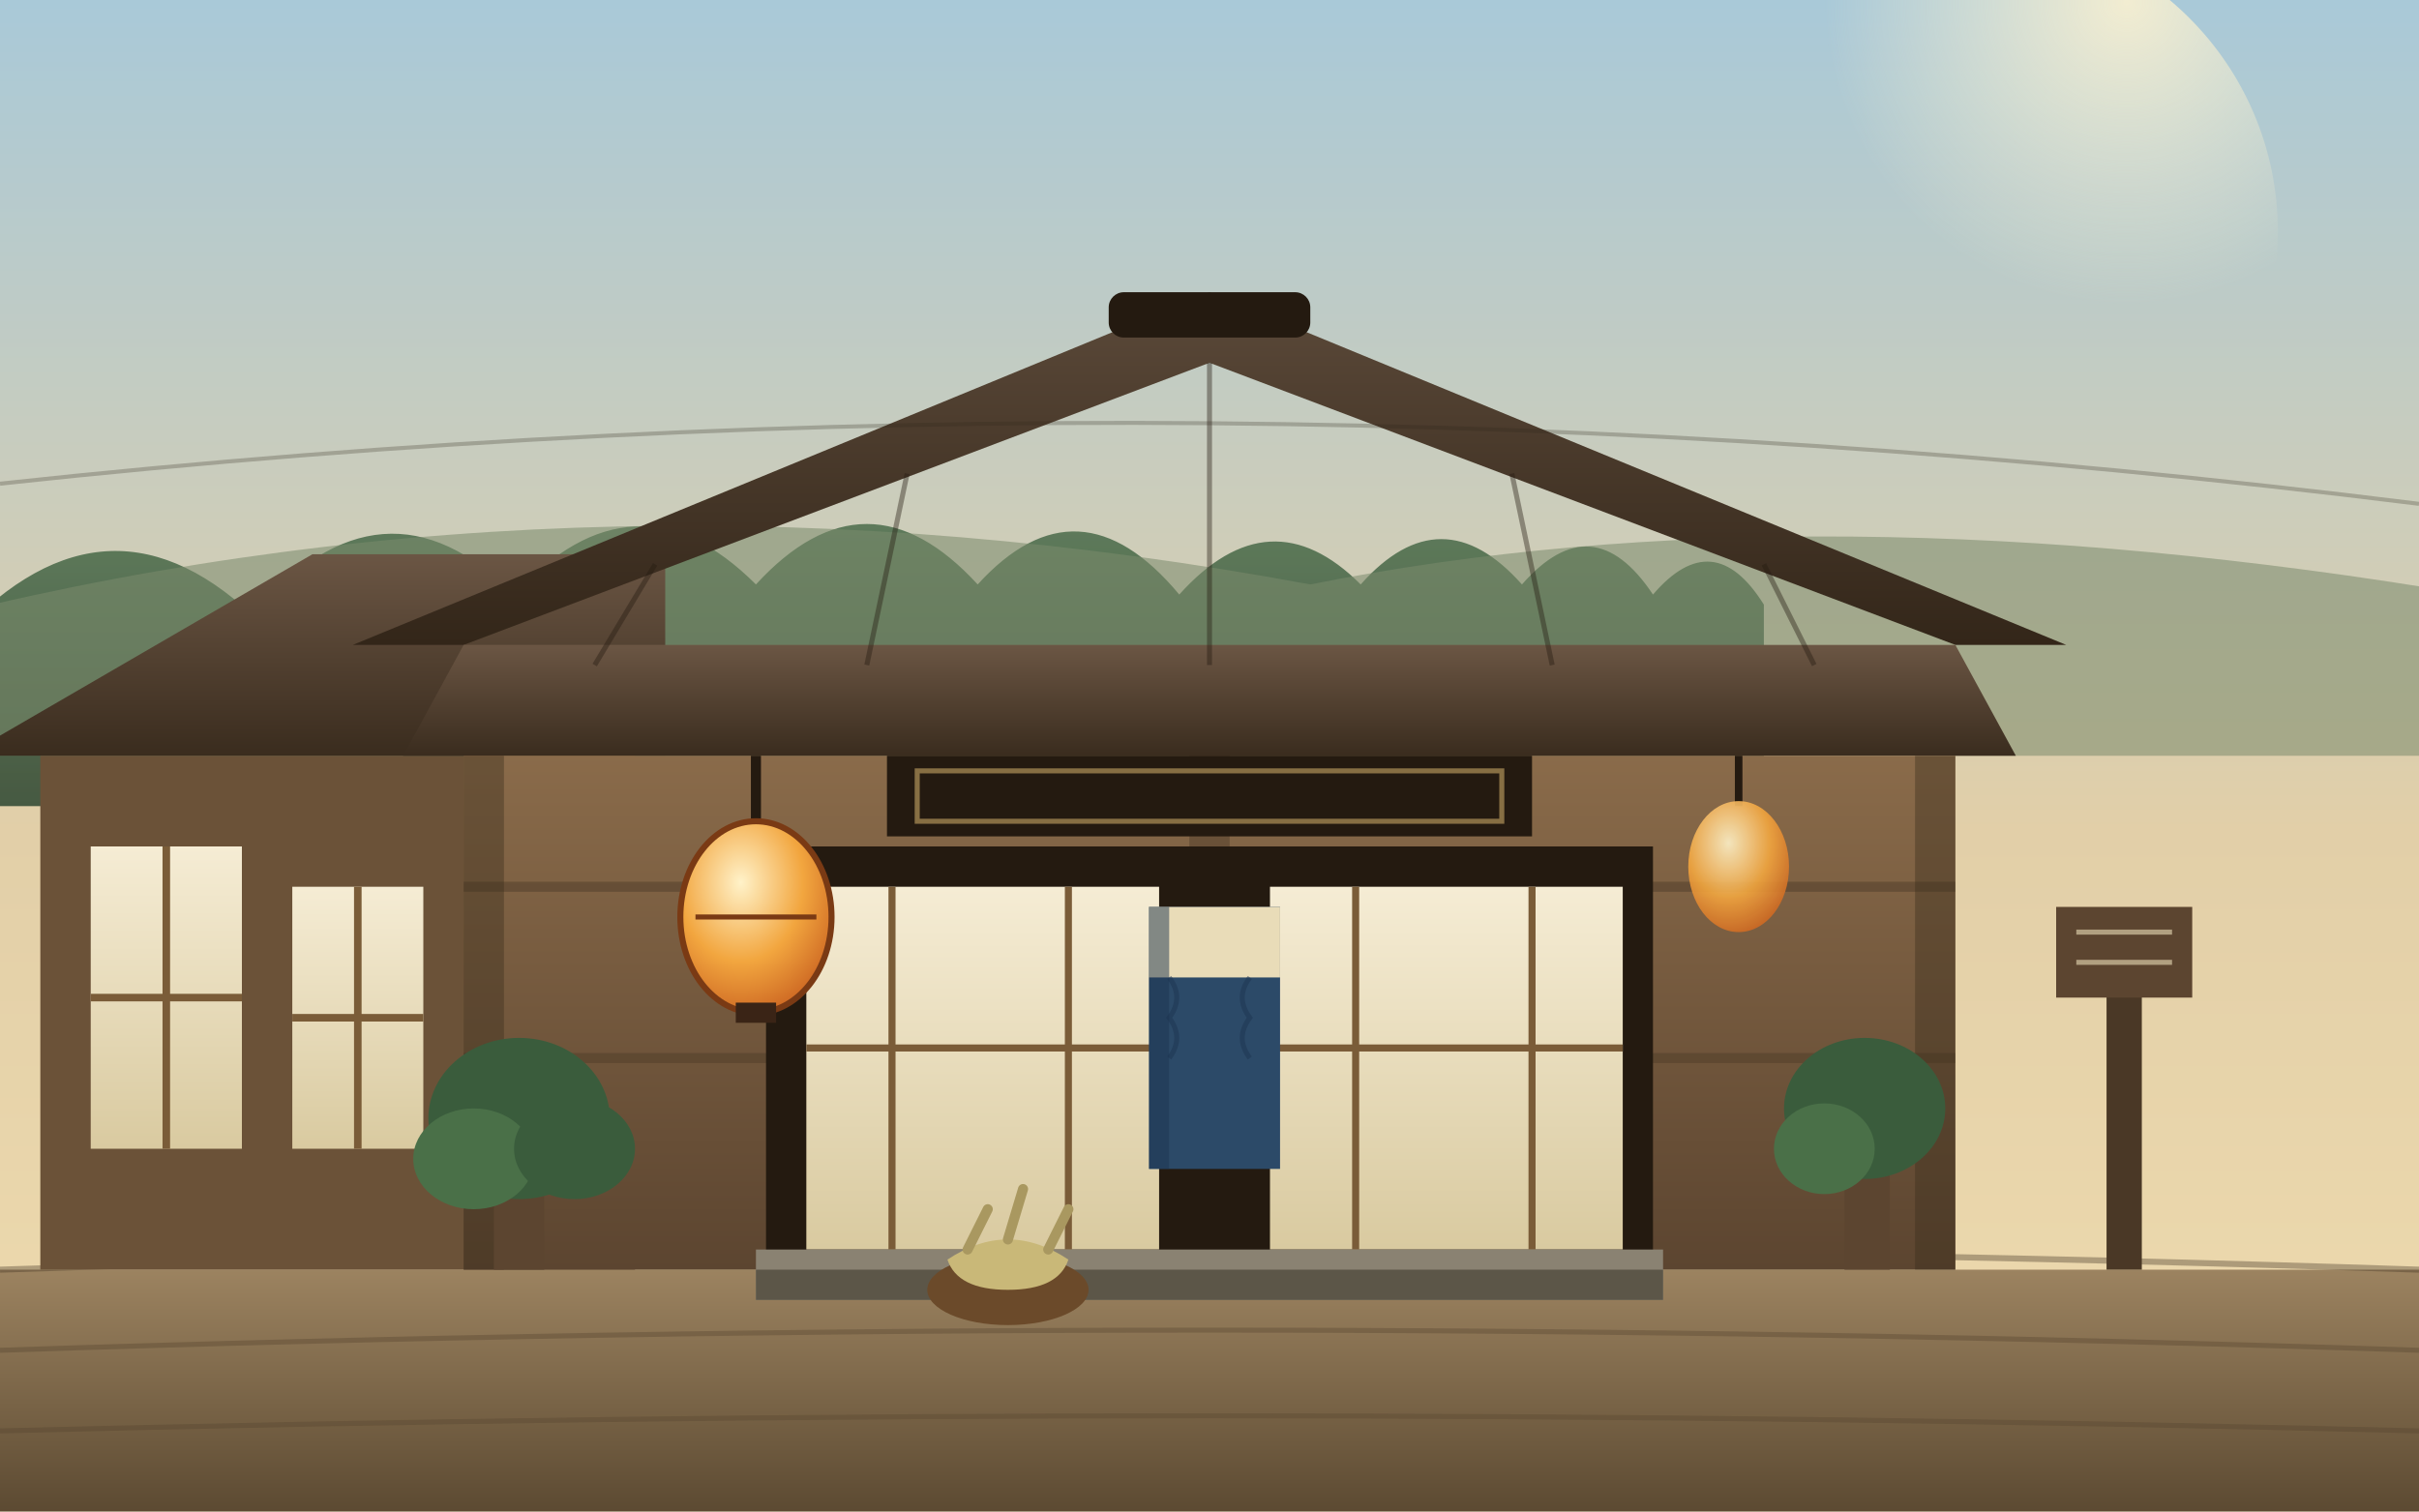
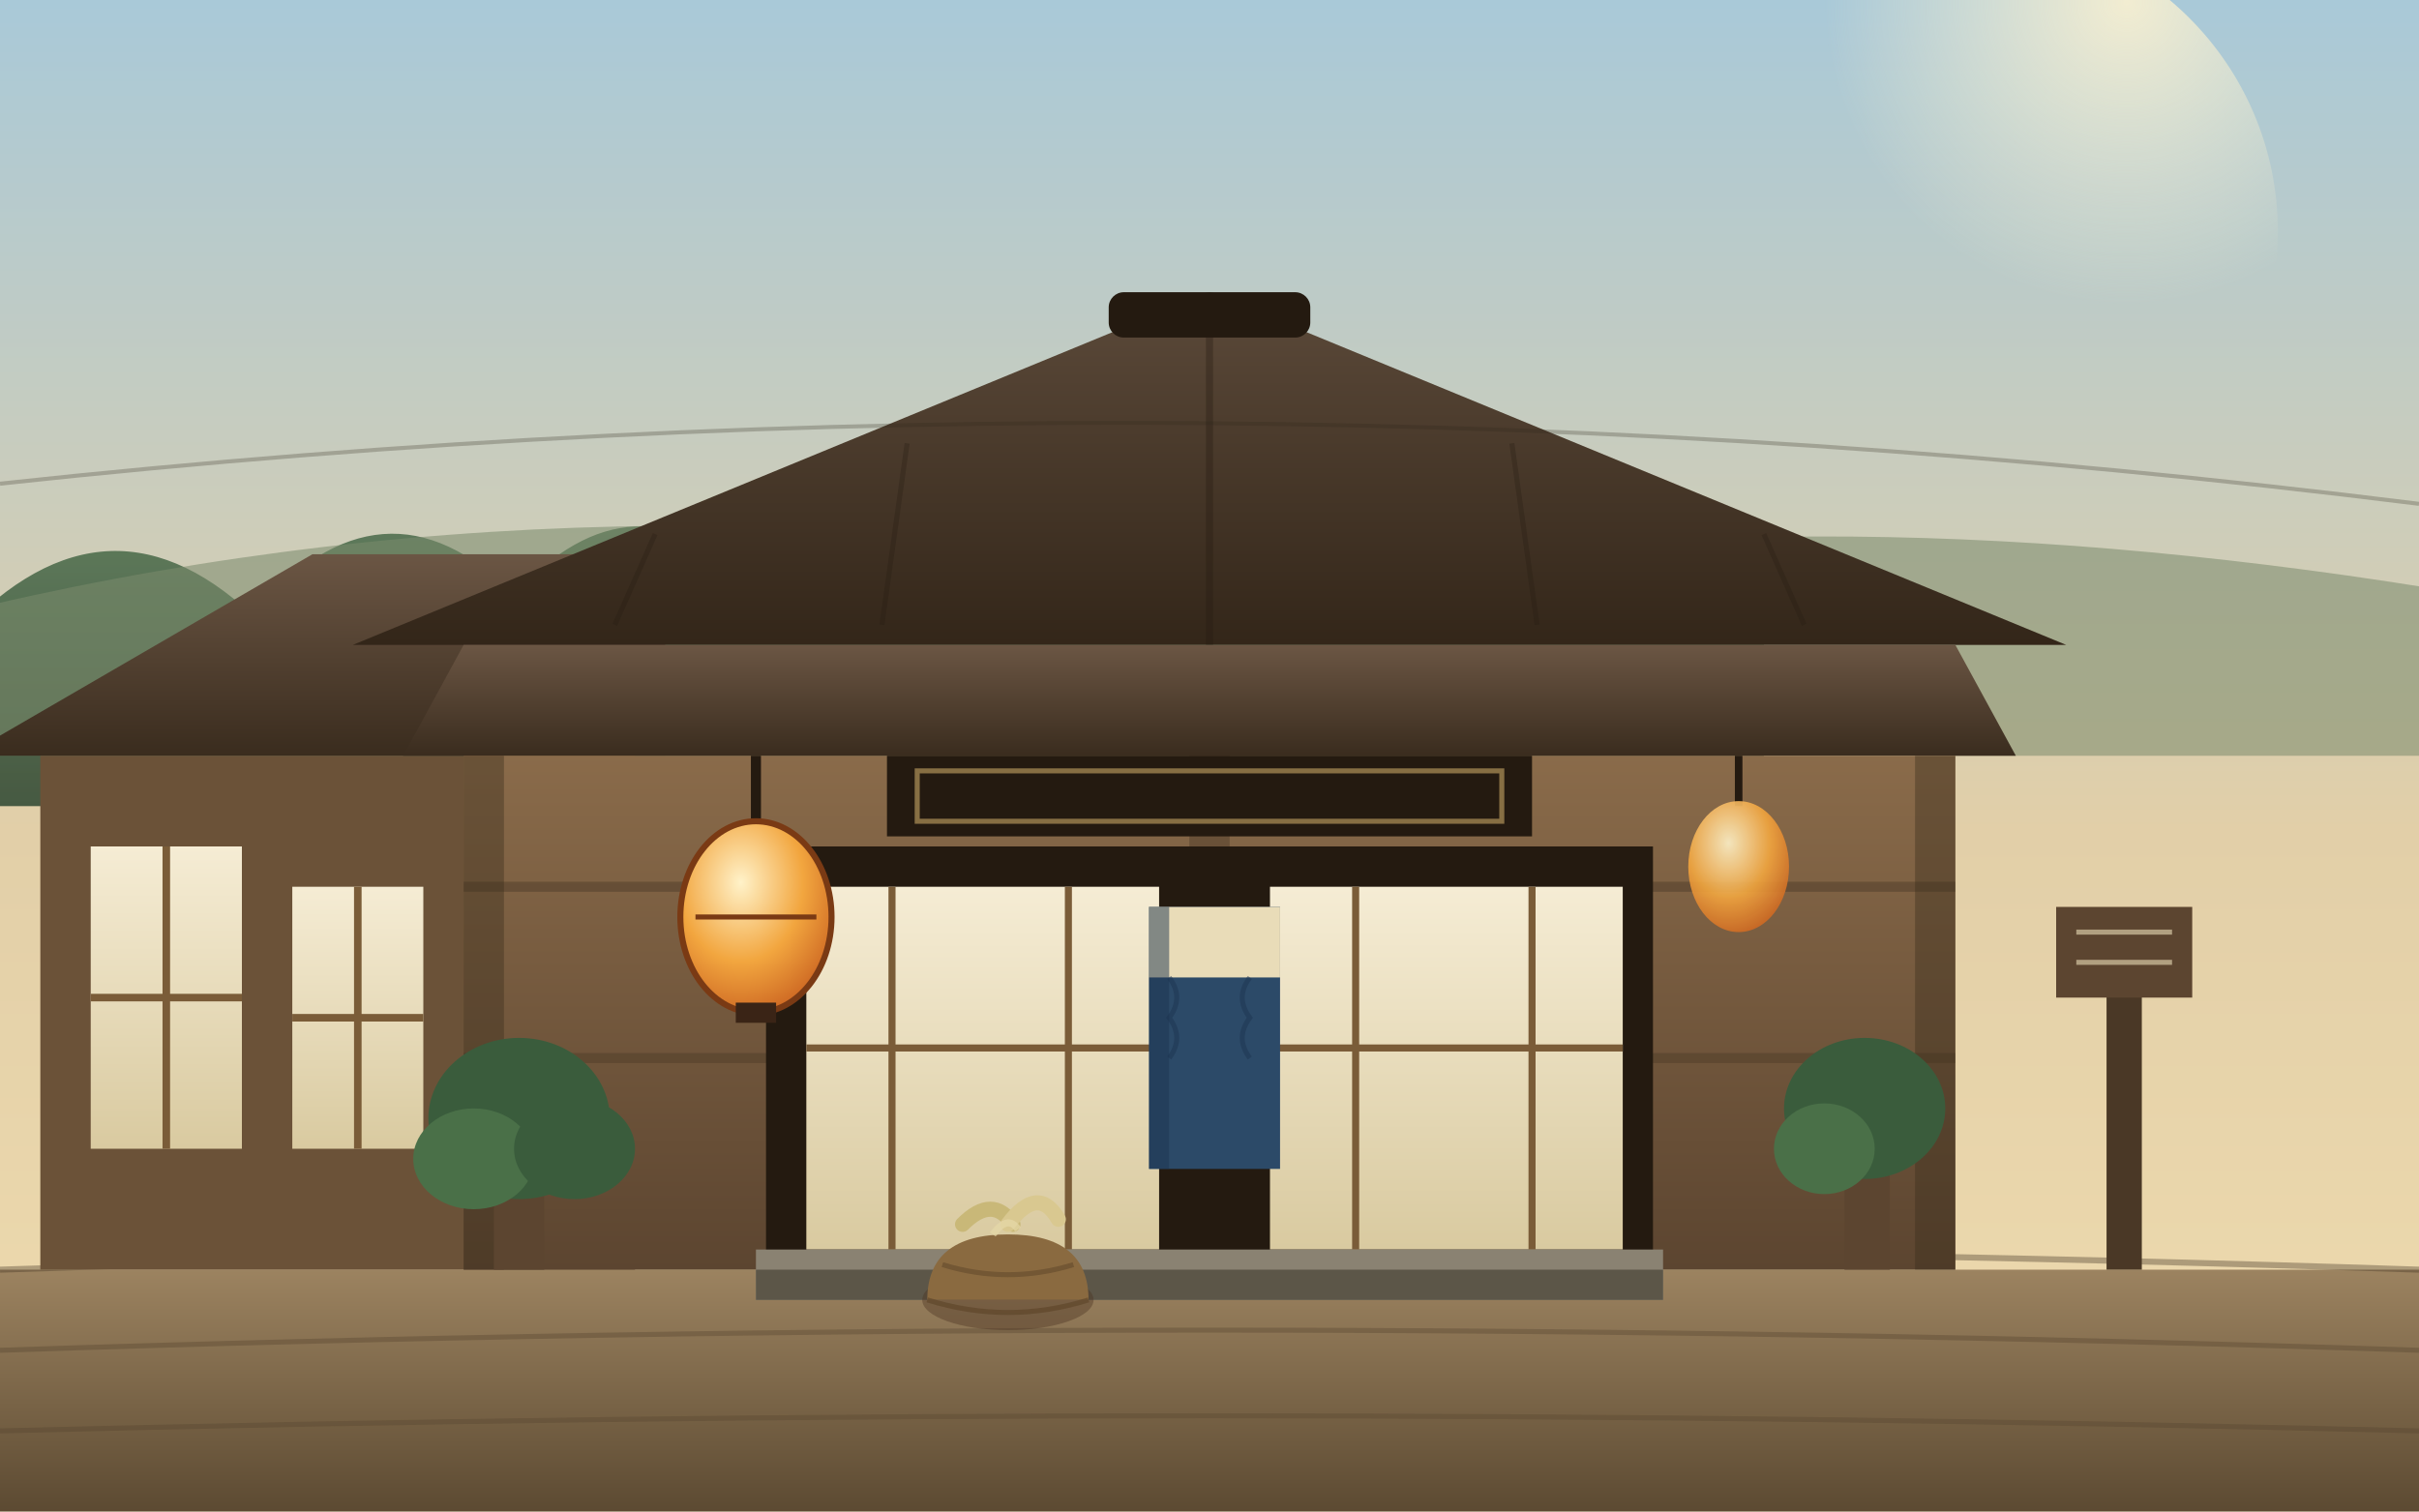
<svg xmlns="http://www.w3.org/2000/svg" viewBox="0 0 480 300" data-prefix="choh" data-title="Chōjiya — the 430-year-old tororo-jiru teahouse of Mariko-juku">
  <defs>
    <linearGradient id="choh-sky" x1="0" y1="0" x2="0" y2="1">
      <stop offset="0" stop-color="#a9c9d8" />
      <stop offset="0.55" stop-color="#e2cfa8" />
      <stop offset="1" stop-color="#f0dcae" />
    </linearGradient>
    <linearGradient id="choh-roof" x1="0" y1="0" x2="0" y2="1">
      <stop offset="0" stop-color="#5c4a3a" />
      <stop offset="1" stop-color="#332619" />
    </linearGradient>
    <linearGradient id="choh-roof2" x1="0" y1="0" x2="0" y2="1">
      <stop offset="0" stop-color="#6b5644" />
      <stop offset="1" stop-color="#3a2c1e" />
    </linearGradient>
    <linearGradient id="choh-wall" x1="0" y1="0" x2="0" y2="1">
      <stop offset="0" stop-color="#8a6b4a" />
      <stop offset="1" stop-color="#5c4530" />
    </linearGradient>
    <linearGradient id="choh-shoji" x1="0" y1="0" x2="0" y2="1">
      <stop offset="0" stop-color="#f5ecd4" />
      <stop offset="1" stop-color="#d9caa0" />
    </linearGradient>
    <radialGradient id="choh-lantern" cx="0.4" cy="0.32" r="0.75">
      <stop offset="0" stop-color="#fff2c9" />
      <stop offset="0.55" stop-color="#f2a63f" />
      <stop offset="1" stop-color="#c9601f" />
    </radialGradient>
    <linearGradient id="choh-ground" x1="0" y1="0" x2="0" y2="1">
      <stop offset="0" stop-color="#9c8360" />
      <stop offset="1" stop-color="#5c4a32" />
    </linearGradient>
    <radialGradient id="choh-sunglow" cx="0.75" cy="0.12" r="0.5">
      <stop offset="0" stop-color="#fff3d0" stop-opacity="0.85" />
      <stop offset="1" stop-color="#fff3d0" stop-opacity="0" />
    </radialGradient>
    <linearGradient id="choh-pine" x1="0" y1="0" x2="0" y2="1">
      <stop offset="0" stop-color="#4a6b4a" />
      <stop offset="1" stop-color="#2c4530" />
    </linearGradient>
  </defs>
  <rect x="0" y="0" width="480" height="300" fill="url(#choh-sky)" />
  <circle cx="392" cy="46" r="60" fill="url(#choh-sunglow)" />
  <path d="M-10 128 q30 -34 60 -6 q26 -30 52 -4 q24 -26 48 -2 q22 -24 44 0 q20 -22 40 2 q18 -20 36 -2 q16 -18 32 0 q14 -16 26 2 q12 -14 22 2 v40 h-360 z" fill="url(#choh-pine)" opacity="0.85" />
  <path d="M-10 122 Q120 90 260 116 Q360 96 490 118 V150 H-10 Z" fill="#7a8a6c" opacity="0.55" />
  <rect x="0" y="252" width="480" height="48" fill="url(#choh-ground)" />
  <path d="M0 252 Q240 244 480 252" stroke="#3a2c1c" stroke-width="1.2" fill="none" opacity="0.35" />
  <path d="M0 268 Q240 260 480 268" stroke="#3a2c1c" stroke-width="1" fill="none" opacity="0.25" />
  <path d="M0 284 Q240 278 480 284" stroke="#3a2c1c" stroke-width="1" fill="none" opacity="0.2" />
  <polygon points="0,146 62,110 132,110 132,150 0,150" fill="url(#choh-roof2)" />
  <rect x="8" y="150" width="118" height="102" fill="#6b5238" />
  <rect x="18" y="168" width="30" height="60" fill="url(#choh-shoji)" />
  <line x1="33" y1="168" x2="33" y2="228" stroke="#7a5c38" stroke-width="1.5" />
  <line x1="18" y1="198" x2="48" y2="198" stroke="#7a5c38" stroke-width="1.5" />
  <rect x="58" y="176" width="26" height="52" fill="url(#choh-shoji)" />
  <line x1="71" y1="176" x2="71" y2="228" stroke="#7a5c38" stroke-width="1.5" />
  <line x1="58" y1="202" x2="84" y2="202" stroke="#7a5c38" stroke-width="1.5" />
-   <polygon points="70,128 240,58 410,128 388,128 240,72 92,128" fill="url(#choh-roof)" />
+   <polygon points="70,128 240,58 240,128" fill="url(#choh-roof)" />
+   <polygon points="240,58 410,128 240,128" fill="url(#choh-roof)" />
  <polygon points="92,128 388,128 400,150 80,150" fill="url(#choh-roof2)" />
-   <line x1="130" y1="112" x2="118" y2="132" stroke="#241a10" stroke-width="1" opacity="0.4" />
-   <line x1="180" y1="94" x2="172" y2="132" stroke="#241a10" stroke-width="1" opacity="0.4" />
-   <line x1="240" y1="72" x2="240" y2="132" stroke="#241a10" stroke-width="1" opacity="0.4" />
-   <line x1="300" y1="94" x2="308" y2="132" stroke="#241a10" stroke-width="1" opacity="0.4" />
-   <line x1="350" y1="112" x2="360" y2="132" stroke="#241a10" stroke-width="1" opacity="0.4" />
+   <line x1="240" y1="58" x2="240" y2="128" stroke="#241a10" stroke-width="1.4" opacity="0.35" />
+   <line x1="130" y1="106" x2="122" y2="124" stroke="#241a10" stroke-width="1" opacity="0.3" />
+   <line x1="180" y1="88" x2="175" y2="124" stroke="#241a10" stroke-width="1" opacity="0.3" />
+   <line x1="300" y1="88" x2="305" y2="124" stroke="#241a10" stroke-width="1" opacity="0.3" />
+   <line x1="350" y1="106" x2="358" y2="124" stroke="#241a10" stroke-width="1" opacity="0.3" />
  <rect x="220" y="58" width="40" height="9" rx="3" fill="#241a10" />
  <rect x="92" y="150" width="296" height="102" fill="url(#choh-wall)" />
  <line x1="92" y1="176" x2="388" y2="176" stroke="#3a2c1c" stroke-width="2" opacity="0.35" />
  <line x1="92" y1="210" x2="388" y2="210" stroke="#3a2c1c" stroke-width="2" opacity="0.3" />
  <rect x="92" y="150" width="8" height="102" fill="#3a2c1c" opacity="0.4" />
  <rect x="380" y="150" width="8" height="102" fill="#3a2c1c" opacity="0.4" />
  <rect x="236" y="150" width="8" height="102" fill="#3a2c1c" opacity="0.35" />
  <rect x="152" y="168" width="176" height="84" fill="#241a10" />
  <rect x="160" y="176" width="70" height="72" fill="url(#choh-shoji)" />
  <line x1="177" y1="176" x2="177" y2="248" stroke="#7a5c38" stroke-width="1.4" />
  <line x1="212" y1="176" x2="212" y2="248" stroke="#7a5c38" stroke-width="1.4" />
  <line x1="160" y1="208" x2="230" y2="208" stroke="#7a5c38" stroke-width="1.4" />
  <rect x="252" y="176" width="70" height="72" fill="url(#choh-shoji)" />
  <line x1="269" y1="176" x2="269" y2="248" stroke="#7a5c38" stroke-width="1.4" />
  <line x1="304" y1="176" x2="304" y2="248" stroke="#7a5c38" stroke-width="1.4" />
  <line x1="252" y1="208" x2="322" y2="208" stroke="#7a5c38" stroke-width="1.4" />
  <rect x="228" y="180" width="26" height="52" fill="#2c4a68" />
  <rect x="228" y="180" width="26" height="14" fill="#e9dcb8" />
  <path d="M232 194 q3 4 0 8 q3 4 0 8" stroke="#1c3450" stroke-width="1" fill="none" opacity="0.5" />
  <path d="M248 194 q-3 4 0 8 q-3 4 0 8" stroke="#1c3450" stroke-width="1" fill="none" opacity="0.5" />
  <rect x="228" y="180" width="4" height="52" fill="#1c3450" opacity="0.5" />
  <rect x="176" y="150" width="128" height="16" fill="#241a10" />
  <rect x="182" y="153" width="116" height="10" fill="none" stroke="#c9a866" stroke-width="1" opacity="0.6" />
  <line x1="150" y1="150" x2="150" y2="164" stroke="#241a10" stroke-width="2" />
  <ellipse cx="150" cy="182" rx="15" ry="19" fill="url(#choh-lantern)" />
  <ellipse cx="150" cy="182" rx="15" ry="19" fill="none" stroke="#7a3a14" stroke-width="1.2" />
  <line x1="138" y1="182" x2="162" y2="182" stroke="#7a3a14" stroke-width="1" />
  <rect x="146" y="199" width="8" height="4" fill="#3a2416" />
  <line x1="345" y1="150" x2="345" y2="160" stroke="#241a10" stroke-width="1.5" />
  <ellipse cx="345" cy="172" rx="10" ry="13" fill="url(#choh-lantern)" opacity="0.9" />
  <rect x="150" y="248" width="180" height="10" fill="#8a8272" />
  <rect x="150" y="252" width="180" height="6" fill="#5c5648" />
  <rect x="98" y="230" width="10" height="22" fill="#5c4530" />
  <ellipse cx="103" cy="222" rx="18" ry="16" fill="#3a5c3c" />
  <ellipse cx="94" cy="230" rx="12" ry="10" fill="#4a7048" />
  <ellipse cx="114" cy="228" rx="12" ry="10" fill="#3a5c3c" />
  <rect x="366" y="228" width="9" height="24" fill="#5c4530" />
  <ellipse cx="370" cy="220" rx="16" ry="14" fill="#3a5c3c" />
  <ellipse cx="362" cy="228" rx="10" ry="9" fill="#4a7048" />
  <rect x="418" y="196" width="7" height="56" fill="#4a3826" />
  <rect x="408" y="180" width="27" height="18" fill="#5c4530" />
  <line x1="412" y1="185" x2="431" y2="185" stroke="#e9dcb8" stroke-width="1" opacity="0.6" />
  <line x1="412" y1="191" x2="431" y2="191" stroke="#e9dcb8" stroke-width="1" opacity="0.6" />
-   <ellipse cx="200" cy="256" rx="16" ry="7" fill="#6b4a2a" />
-   <path d="M188 250 q12 -8 24 0 q-2 6 -12 6 q-10 0 -12 -6z" fill="#c9b878" />
-   <line x1="192" y1="248" x2="196" y2="240" stroke="#a99860" stroke-width="2" stroke-linecap="round" />
-   <line x1="200" y1="246" x2="203" y2="236" stroke="#a99860" stroke-width="2" stroke-linecap="round" />
-   <line x1="208" y1="248" x2="212" y2="240" stroke="#a99860" stroke-width="2" stroke-linecap="round" />
+   <ellipse cx="200" cy="258" rx="17" ry="6" fill="#4a3220" opacity="0.4" />
+   <path d="M184 258 q0 -13 16 -13 q16 0 16 13 z" fill="#8a6a40" />
+   <path d="M184 258 q16 5 32 0" stroke="#5c4327" stroke-width="1" fill="none" opacity="0.6" />
+   <path d="M187 251 q13 4 26 0" stroke="#5c4327" stroke-width="1" fill="none" opacity="0.5" />
+   <path d="M191 243 q6 -6 10 0" stroke="#c9b878" stroke-width="3" stroke-linecap="round" fill="none" />
+   <path d="M200 243 q6 -8 10 -1" stroke="#d9c890" stroke-width="3" stroke-linecap="round" fill="none" />
+   <path d="M197 245 q3 -4 5 -1" stroke="#e6d8a8" stroke-width="1.4" fill="none" opacity="0.7" />
  <path d="M0 96 Q240 70 480 100" stroke="#2c2418" stroke-width="0.8" opacity="0.25" fill="none" />
</svg>
